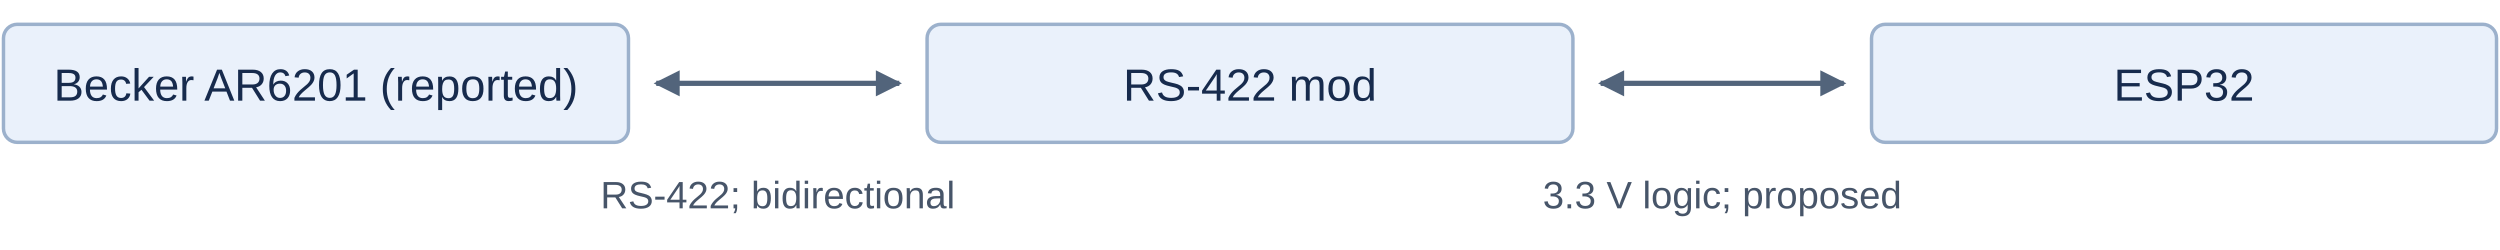
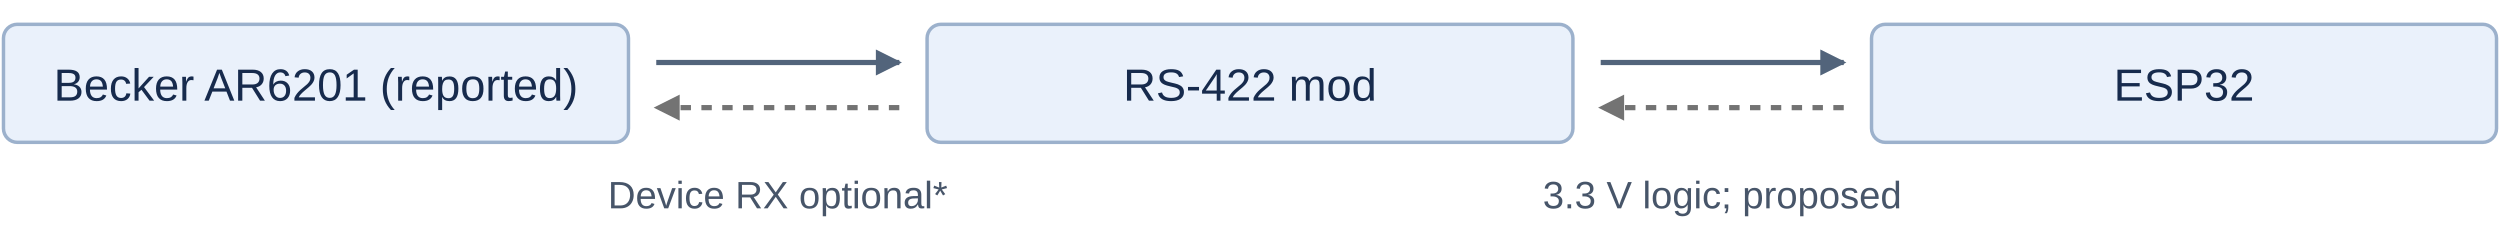
<svg xmlns="http://www.w3.org/2000/svg" width="720" height="72" viewBox="0 0 720 72" role="img" aria-label="Becker AR6201 (reported) via RS-422 mod to ESP32; proposed">
  <rect width="720" height="72" fill="white" />
  <defs>
    <marker id="arrow" viewBox="0 0 10 10" refX="9" refY="5" markerWidth="5" markerHeight="5" orient="auto-start-reverse">
      <path d="M0 0L10 5L0 10Z" fill="#52647b" />
+     </marker>
+     <marker id="optional-arrow" viewBox="0 0 10 10" refX="9" refY="5" markerWidth="5" markerHeight="5" orient="auto">
+       <path d="M0 0L10 5L0 10Z" fill="#737373" />
    </marker>
  </defs>
  <g fill="#eaf1fb" stroke="#9cb1cc">
    <rect x="1" y="7" width="180" height="34" rx="4" />
    <rect x="267" y="7" width="186" height="34" rx="4" />
    <rect x="539" y="7" width="180" height="34" rx="4" />
  </g>
-   <g stroke="#52647b" stroke-width="1.5" marker-start="url(#arrow)" marker-end="url(#arrow)">
-     <path d="M189 24H259" />
-     <path d="M461 24H531" />
+   <g stroke="#52647b" stroke-width="1.5" marker-end="url(#arrow)">
+     <path d="M189 18H259" />
+     <path d="M461 18H531" />
+     <path d="M259 31H189" stroke="#737373" stroke-dasharray="3 3" marker-end="url(#optional-arrow)" />
+     <path d="M531 31H461" stroke="#737373" stroke-dasharray="3 3" marker-end="url(#optional-arrow)" />
  </g>
  <g font-family="Arial,sans-serif" font-size="13" text-anchor="middle" fill="#172b4d">
    <text x="91" y="29">Becker AR6201 (reported)</text>
    <text x="360" y="29">RS-422 mod</text>
    <text x="629" y="29">ESP32</text>
  </g>
  <g font-family="Arial,sans-serif" font-size="11" fill="#475569" text-anchor="middle">
-     <text x="224" y="60">RS-422; bidirectional</text>
+     <text x="224" y="60">Device RX optional*</text>
    <text x="496" y="60">3.3 V logic; proposed</text>
  </g>
</svg>
